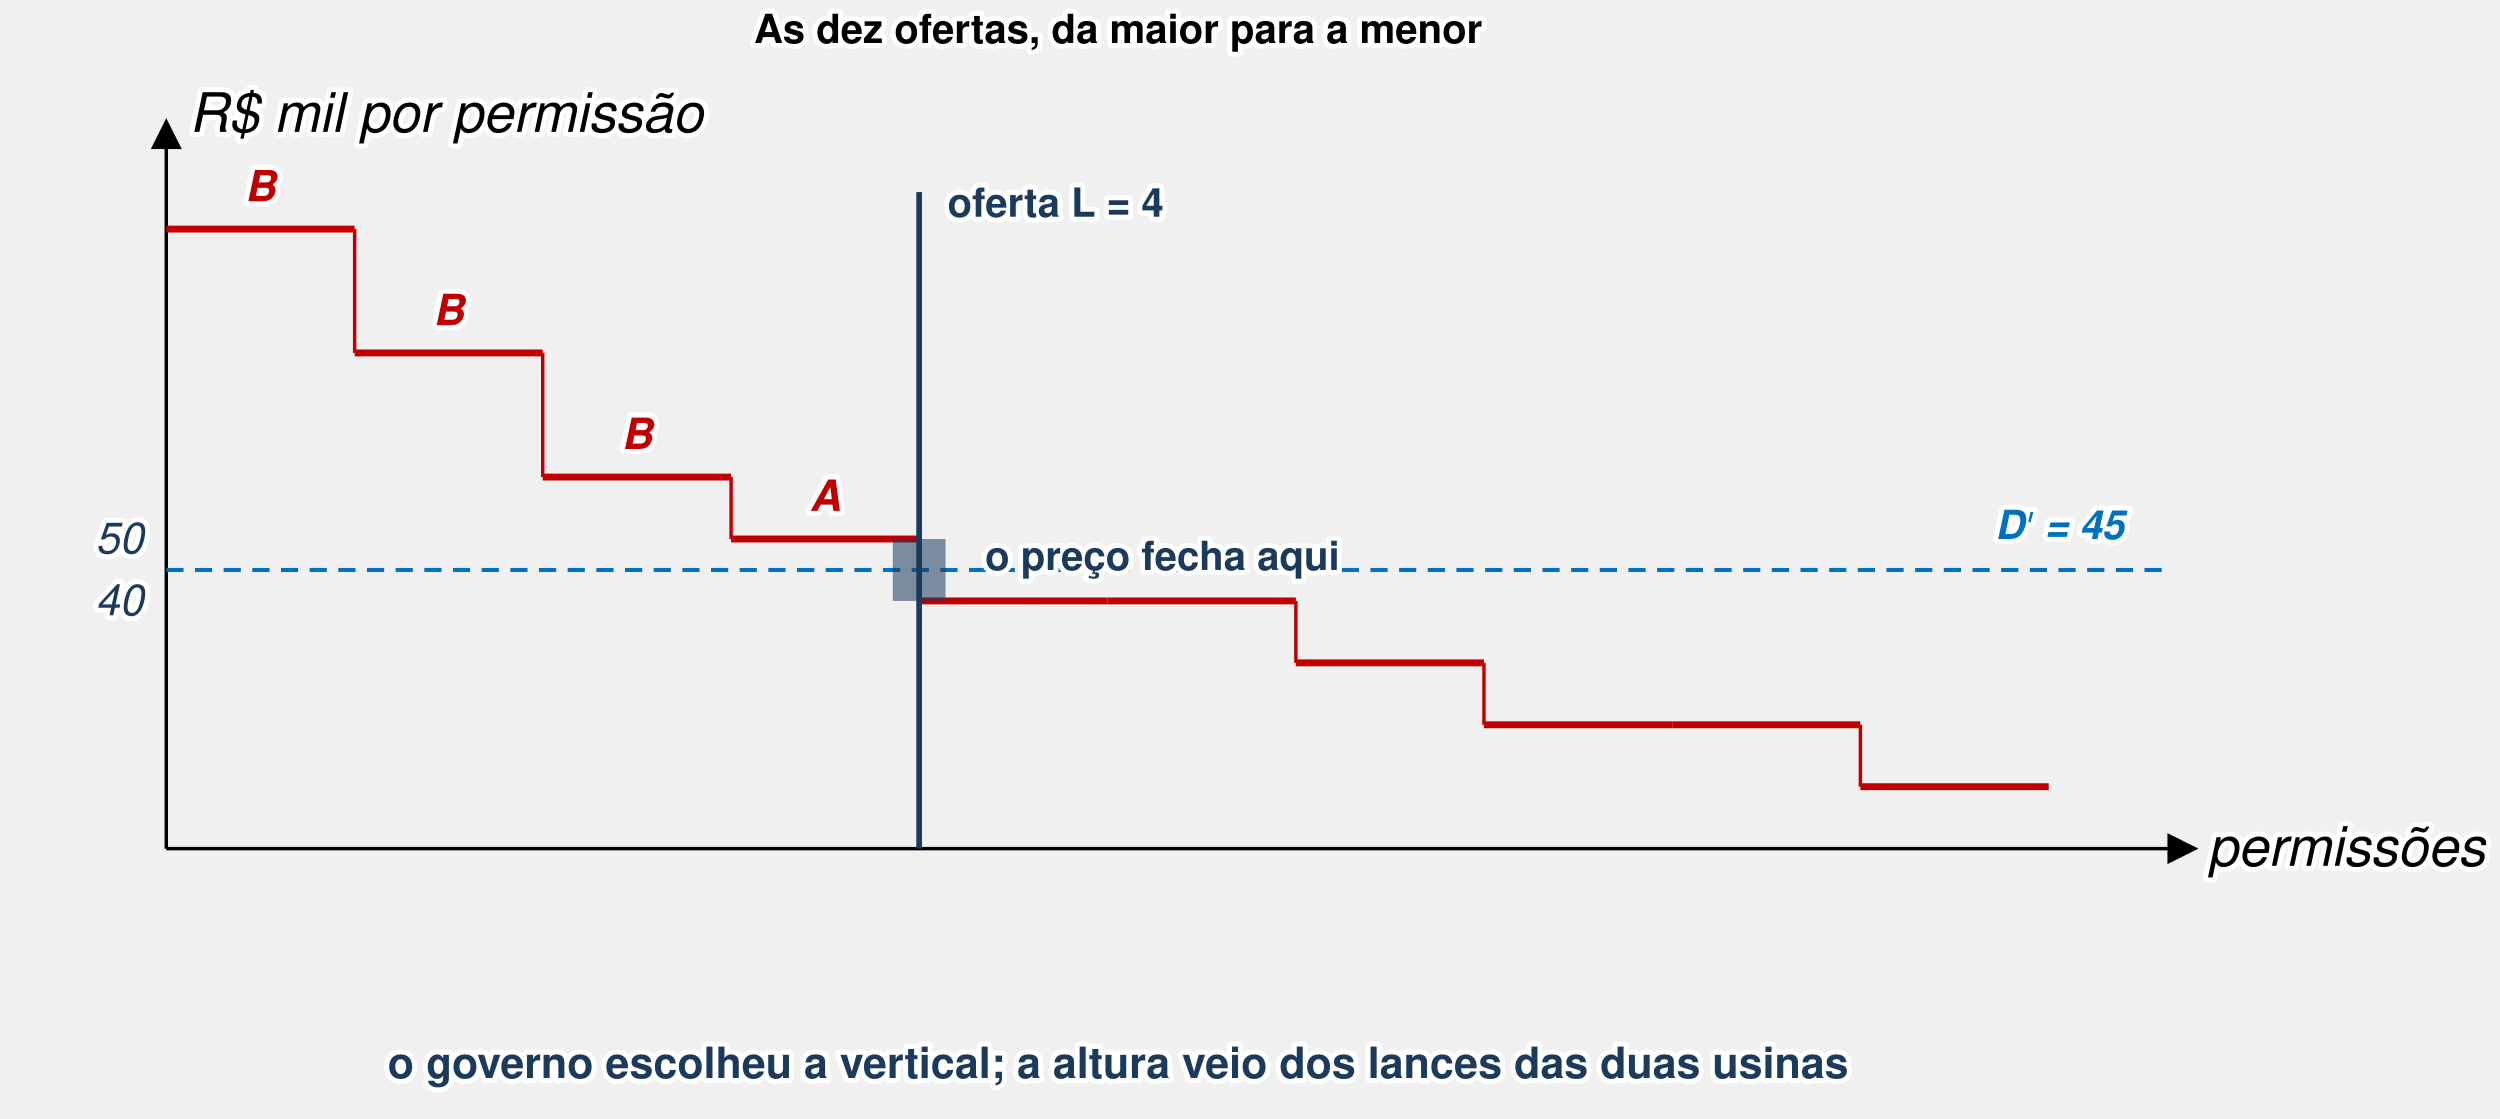
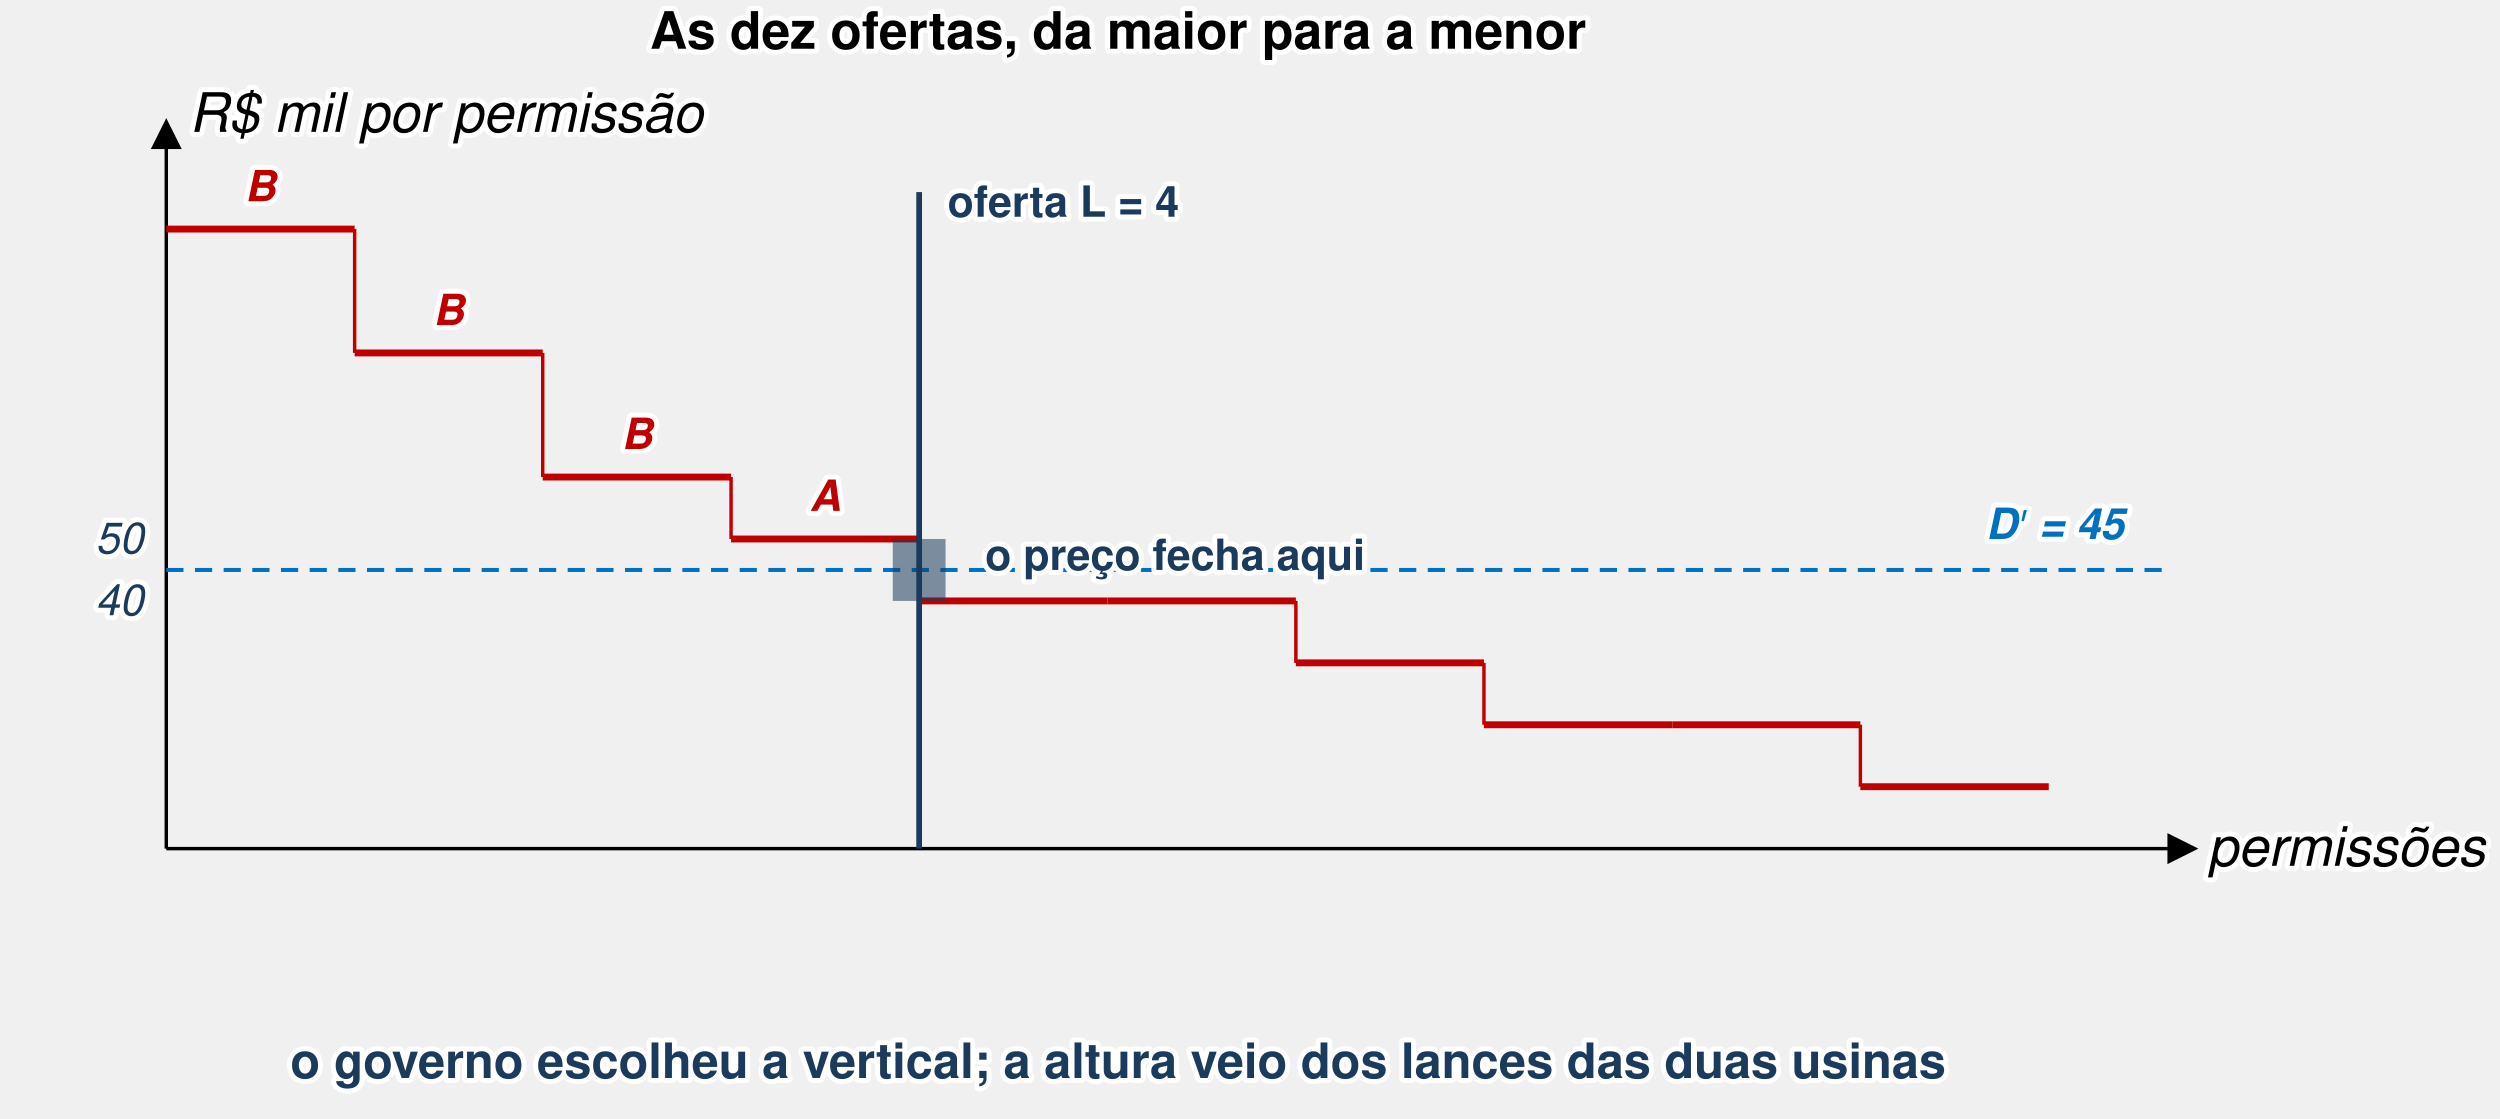
<svg xmlns="http://www.w3.org/2000/svg" width="872" height="390" viewBox="0 0 872 390" role="img" font-family="Source Sans Pro, Helvetica, Arial, sans-serif">
  <defs>
    <marker id="seta" markerWidth="9" markerHeight="9" refX="5" refY="4.5" orient="auto">
      <path d="M0,0 L9,4.5 L0,9 Z" fill="#000000" />
    </marker>
    <marker id="seta-apagada" markerWidth="9" markerHeight="9" refX="5" refY="4.5" orient="auto">
      <path d="M0,0 L9,4.5 L0,9 Z" fill="#c8d0d8" />
    </marker>
+     <marker id="seta-dano" markerWidth="9" markerHeight="9" refX="5" refY="4.5" orient="auto">
+       <path d="M0,0 L9,4.5 L0,9 Z" fill="#0070C0" />
+     </marker>
  </defs>
-   <text x="390.0" y="15.0" font-size="14" fill="#000000" text-anchor="middle" font-weight="600" stroke="#ffffff" stroke-width="3.5" stroke-linejoin="round" paint-order="stroke">As dez ofertas, da maior para a menor</text>
+   <text x="390.0" y="17.0" font-size="18" fill="#000000" text-anchor="middle" font-weight="600" stroke="#ffffff" stroke-width="3.5" stroke-linejoin="round" paint-order="stroke">As dez ofertas, da maior para a menor</text>
  <line x1="58.0" y1="296.0" x2="58.0" y2="46.0" stroke="#000000" stroke-width="1.2" marker-end="url(#seta)" />
  <line x1="58.0" y1="296.0" x2="762.0" y2="296.0" stroke="#000000" stroke-width="1.2" marker-end="url(#seta)" />
  <text x="770.0" y="302.0" font-size="19" fill="#000000" text-anchor="start" font-style="italic" stroke="#ffffff" stroke-width="3.5" stroke-linejoin="round" paint-order="stroke">permissões</text>
  <text x="66.0" y="46.0" font-size="19" fill="#000000" text-anchor="start" font-style="italic" stroke="#ffffff" stroke-width="3.5" stroke-linejoin="round" paint-order="stroke">R$ mil por permissão</text>
  <line x1="58.0" y1="79.9" x2="123.7" y2="79.9" stroke="#C00000" stroke-width="2.4" />
  <line x1="123.7" y1="79.9" x2="123.7" y2="123.1" stroke="#C00000" stroke-width="1.2" />
  <line x1="123.7" y1="123.1" x2="189.3" y2="123.1" stroke="#C00000" stroke-width="2.4" />
  <line x1="189.3" y1="123.1" x2="189.3" y2="166.4" stroke="#C00000" stroke-width="1.2" />
  <line x1="189.3" y1="166.4" x2="255.0" y2="166.4" stroke="#C00000" stroke-width="2.4" />
  <line x1="255.0" y1="166.4" x2="255.0" y2="188.0" stroke="#C00000" stroke-width="1.2" />
  <line x1="255.0" y1="188.0" x2="320.6" y2="188.0" stroke="#C00000" stroke-width="2.4" />
  <line x1="320.6" y1="188.0" x2="320.6" y2="209.6" stroke="#C00000" stroke-width="1.2" />
  <line x1="320.6" y1="209.6" x2="386.3" y2="209.6" stroke="#C00000" stroke-width="2.4" />
  <line x1="386.3" y1="209.6" x2="386.3" y2="209.6" stroke="#C00000" stroke-width="1.2" />
  <line x1="386.3" y1="209.6" x2="452.0" y2="209.6" stroke="#C00000" stroke-width="2.4" />
  <line x1="452.0" y1="209.6" x2="452.0" y2="231.2" stroke="#C00000" stroke-width="1.2" />
  <line x1="452.0" y1="231.2" x2="517.6" y2="231.2" stroke="#C00000" stroke-width="2.4" />
  <line x1="517.6" y1="231.2" x2="517.6" y2="252.8" stroke="#C00000" stroke-width="1.2" />
  <line x1="517.6" y1="252.8" x2="583.3" y2="252.8" stroke="#C00000" stroke-width="2.4" />
  <line x1="583.3" y1="252.8" x2="583.3" y2="252.8" stroke="#C00000" stroke-width="1.2" />
  <line x1="583.3" y1="252.8" x2="648.9" y2="252.8" stroke="#C00000" stroke-width="2.4" />
  <line x1="648.9" y1="252.8" x2="648.9" y2="274.4" stroke="#C00000" stroke-width="1.2" />
  <line x1="648.9" y1="274.4" x2="714.6" y2="274.4" stroke="#C00000" stroke-width="2.4" />
  <text x="90.8" y="70.2" font-size="15" fill="#C00000" text-anchor="middle" font-style="italic" font-weight="600" stroke="#ffffff" stroke-width="3.5" stroke-linejoin="round" paint-order="stroke">B</text>
  <text x="156.5" y="113.4" font-size="15" fill="#C00000" text-anchor="middle" font-style="italic" font-weight="600" stroke="#ffffff" stroke-width="3.5" stroke-linejoin="round" paint-order="stroke">B</text>
  <text x="222.2" y="156.6" font-size="15" fill="#C00000" text-anchor="middle" font-style="italic" font-weight="600" stroke="#ffffff" stroke-width="3.5" stroke-linejoin="round" paint-order="stroke">B</text>
  <text x="287.8" y="178.2" font-size="15" fill="#C00000" text-anchor="middle" font-style="italic" font-weight="600" stroke="#ffffff" stroke-width="3.5" stroke-linejoin="round" paint-order="stroke">A</text>
  <line x1="58.0" y1="198.8" x2="754.0" y2="198.8" stroke="#0070C0" stroke-width="1.4" stroke-dasharray="6 4" />
-   <text x="740.9" y="188.0" font-size="14" fill="#0070C0" text-anchor="end" font-style="italic" font-weight="600" stroke="#ffffff" stroke-width="3.5" stroke-linejoin="round" paint-order="stroke">D′ = 45</text>
+   <text x="740.9" y="188.0" font-size="15" fill="#0070C0" text-anchor="end" font-style="italic" font-weight="600" stroke="#ffffff" stroke-width="3.5" stroke-linejoin="round" paint-order="stroke">D′ = 45</text>
  <line x1="320.6" y1="296.0" x2="320.6" y2="67.0" stroke="#1b3a5c" stroke-width="2.0" />
-   <text x="330.5" y="75.6" font-size="14" fill="#1b3a5c" text-anchor="start" font-weight="600" stroke="#ffffff" stroke-width="3.5" stroke-linejoin="round" paint-order="stroke">oferta L = 4</text>
+   <text x="330.5" y="75.6" font-size="15" fill="#1b3a5c" text-anchor="start" font-weight="600" stroke="#ffffff" stroke-width="3.5" stroke-linejoin="round" paint-order="stroke">oferta L = 4</text>
  <path d="M 311.4 209.6 L 329.8 209.6 L 329.8 188.0 L 311.4 188.0 Z" fill="#1b3a5c" fill-opacity="0.55" stroke="none" />
  <text x="50.0" y="193.0" font-size="15" fill="#1b3a5c" text-anchor="end" font-style="italic" stroke="#ffffff" stroke-width="3.5" stroke-linejoin="round" paint-order="stroke">50</text>
  <text x="50.0" y="214.6" font-size="15" fill="#1b3a5c" text-anchor="end" font-style="italic" stroke="#ffffff" stroke-width="3.5" stroke-linejoin="round" paint-order="stroke">40</text>
-   <text x="343.6" y="198.8" font-size="14" fill="#1b3a5c" text-anchor="start" font-weight="600" stroke="#ffffff" stroke-width="3.5" stroke-linejoin="round" paint-order="stroke">o preço fecha aqui</text>
-   <text x="390.0" y="376.0" font-size="15" fill="#1b3a5c" text-anchor="middle" font-weight="600" stroke="#ffffff" stroke-width="3.5" stroke-linejoin="round" paint-order="stroke">o governo escolheu a vertical; a altura veio dos lances das duas usinas</text>
+   <text x="343.6" y="198.8" font-size="15" fill="#1b3a5c" text-anchor="start" font-weight="600" stroke="#ffffff" stroke-width="3.5" stroke-linejoin="round" paint-order="stroke">o preço fecha aqui</text>
+   <text x="390.0" y="376.0" font-size="17" fill="#1b3a5c" text-anchor="middle" font-weight="600" stroke="#ffffff" stroke-width="3.5" stroke-linejoin="round" paint-order="stroke">o governo escolheu a vertical; a altura veio dos lances das duas usinas</text>
</svg>
